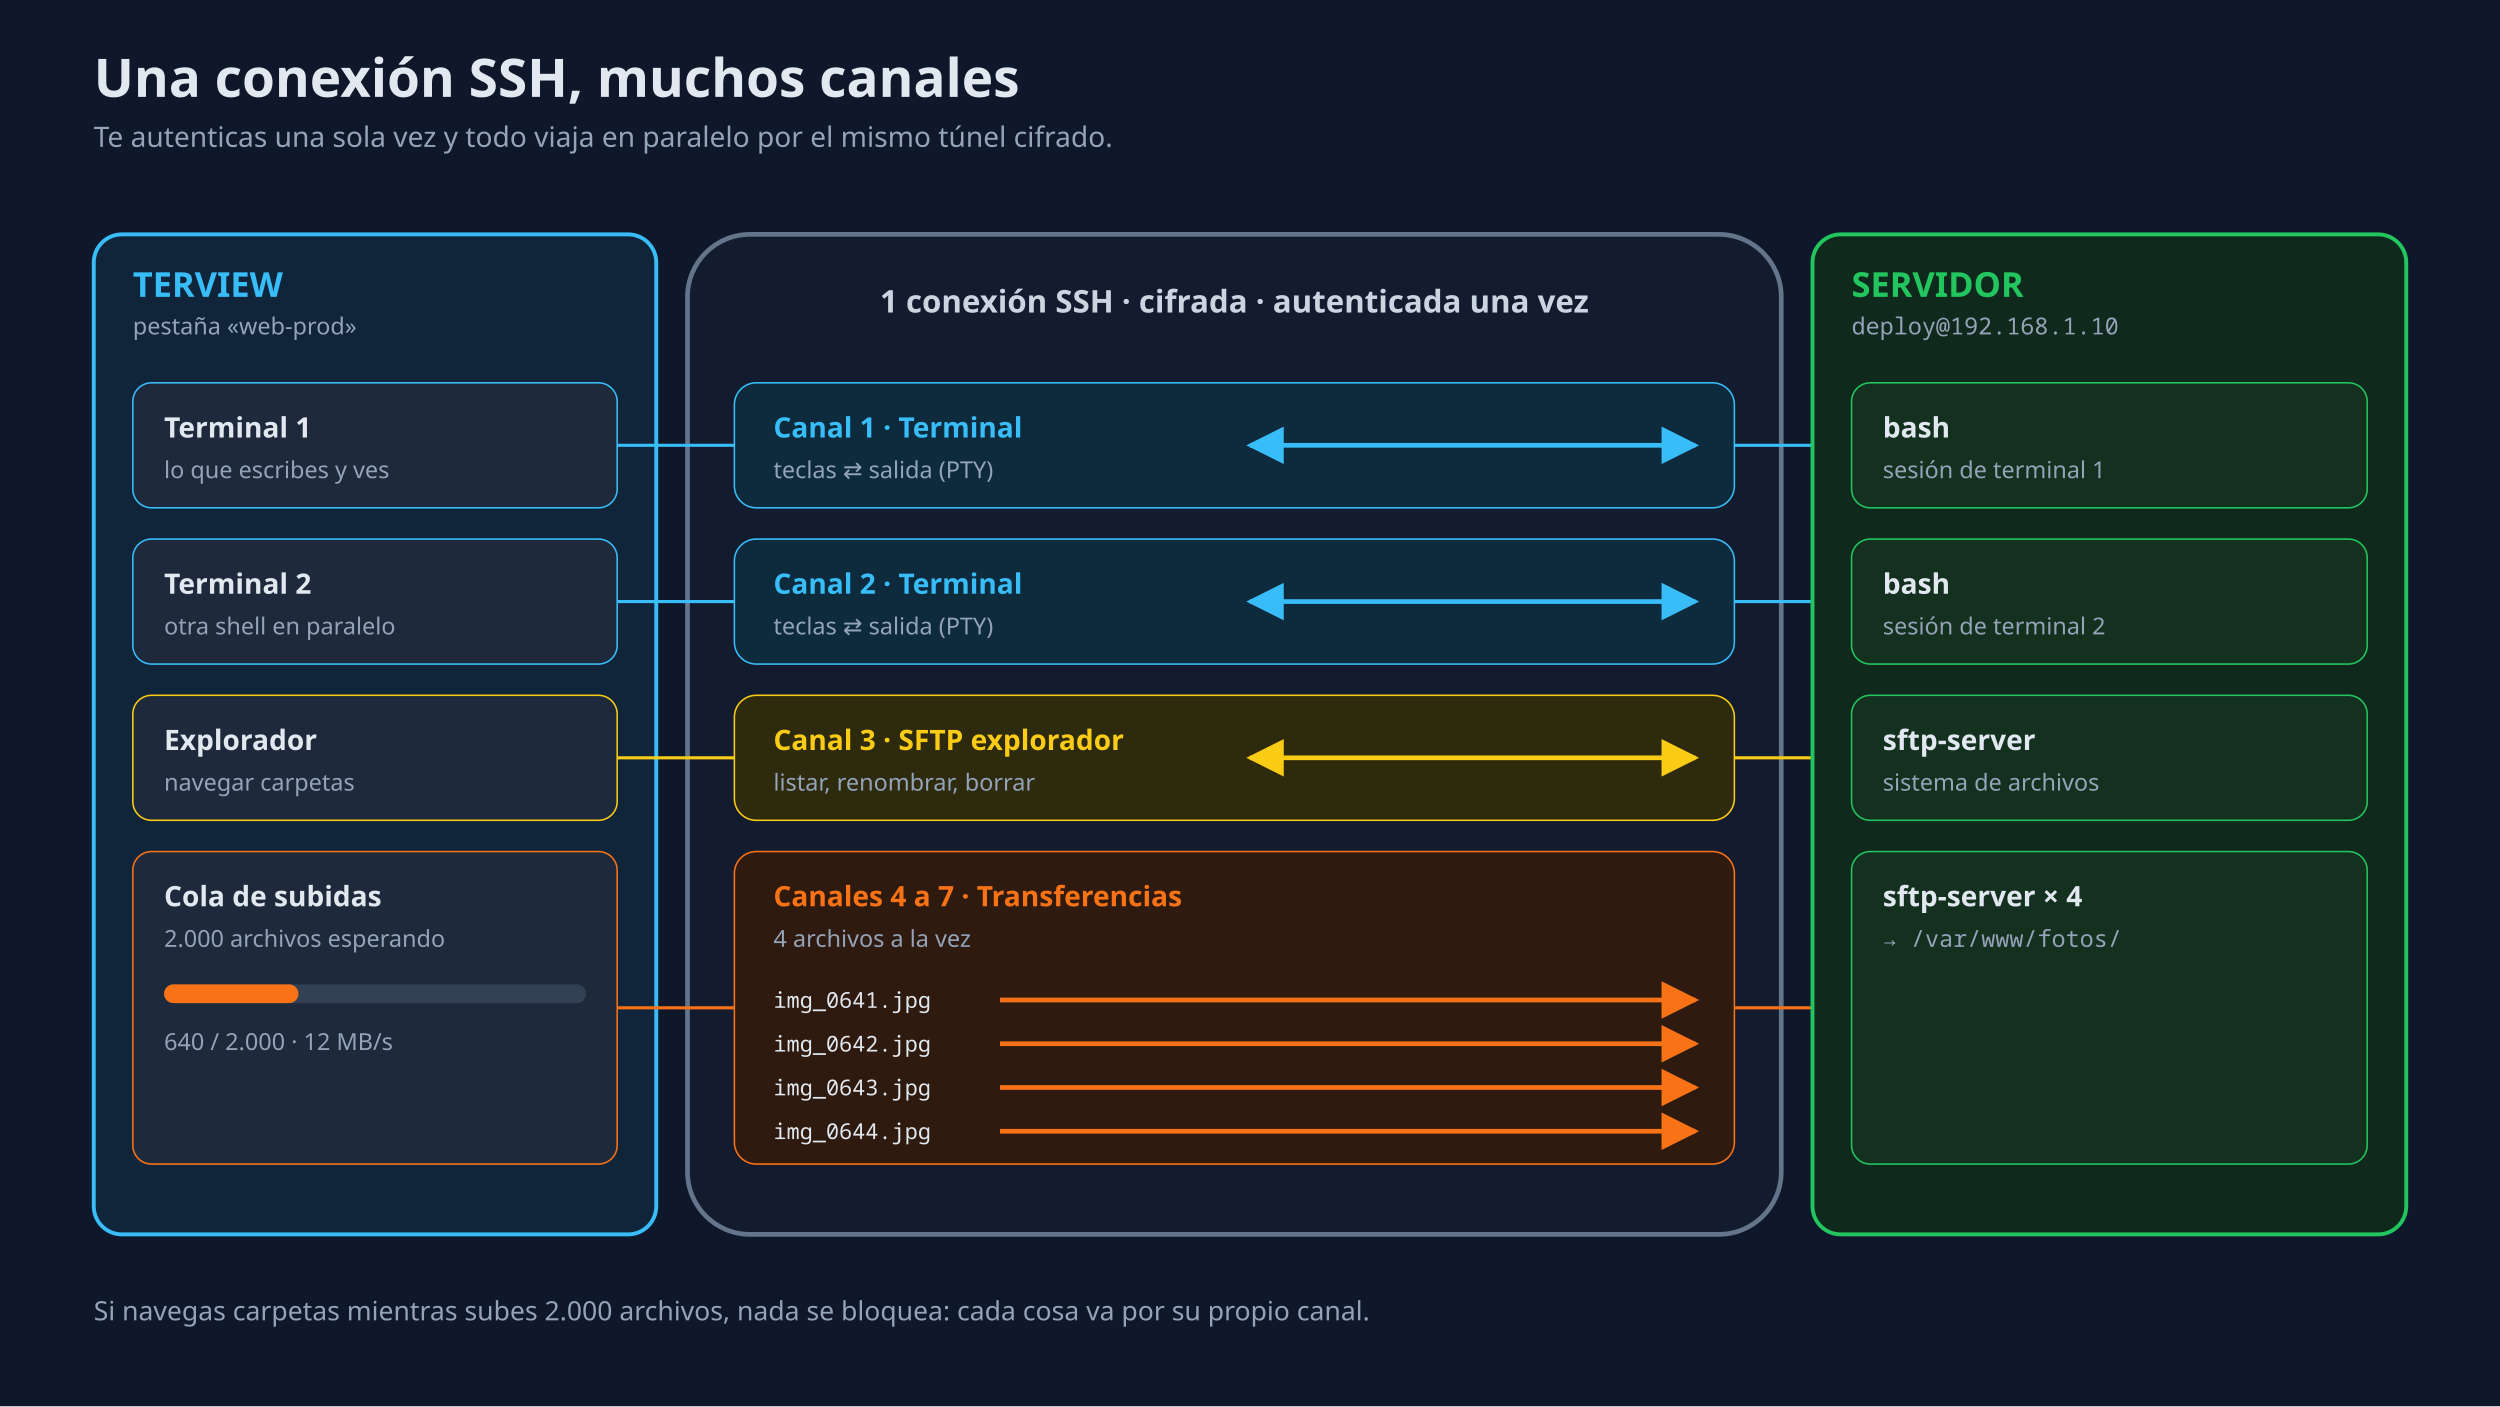
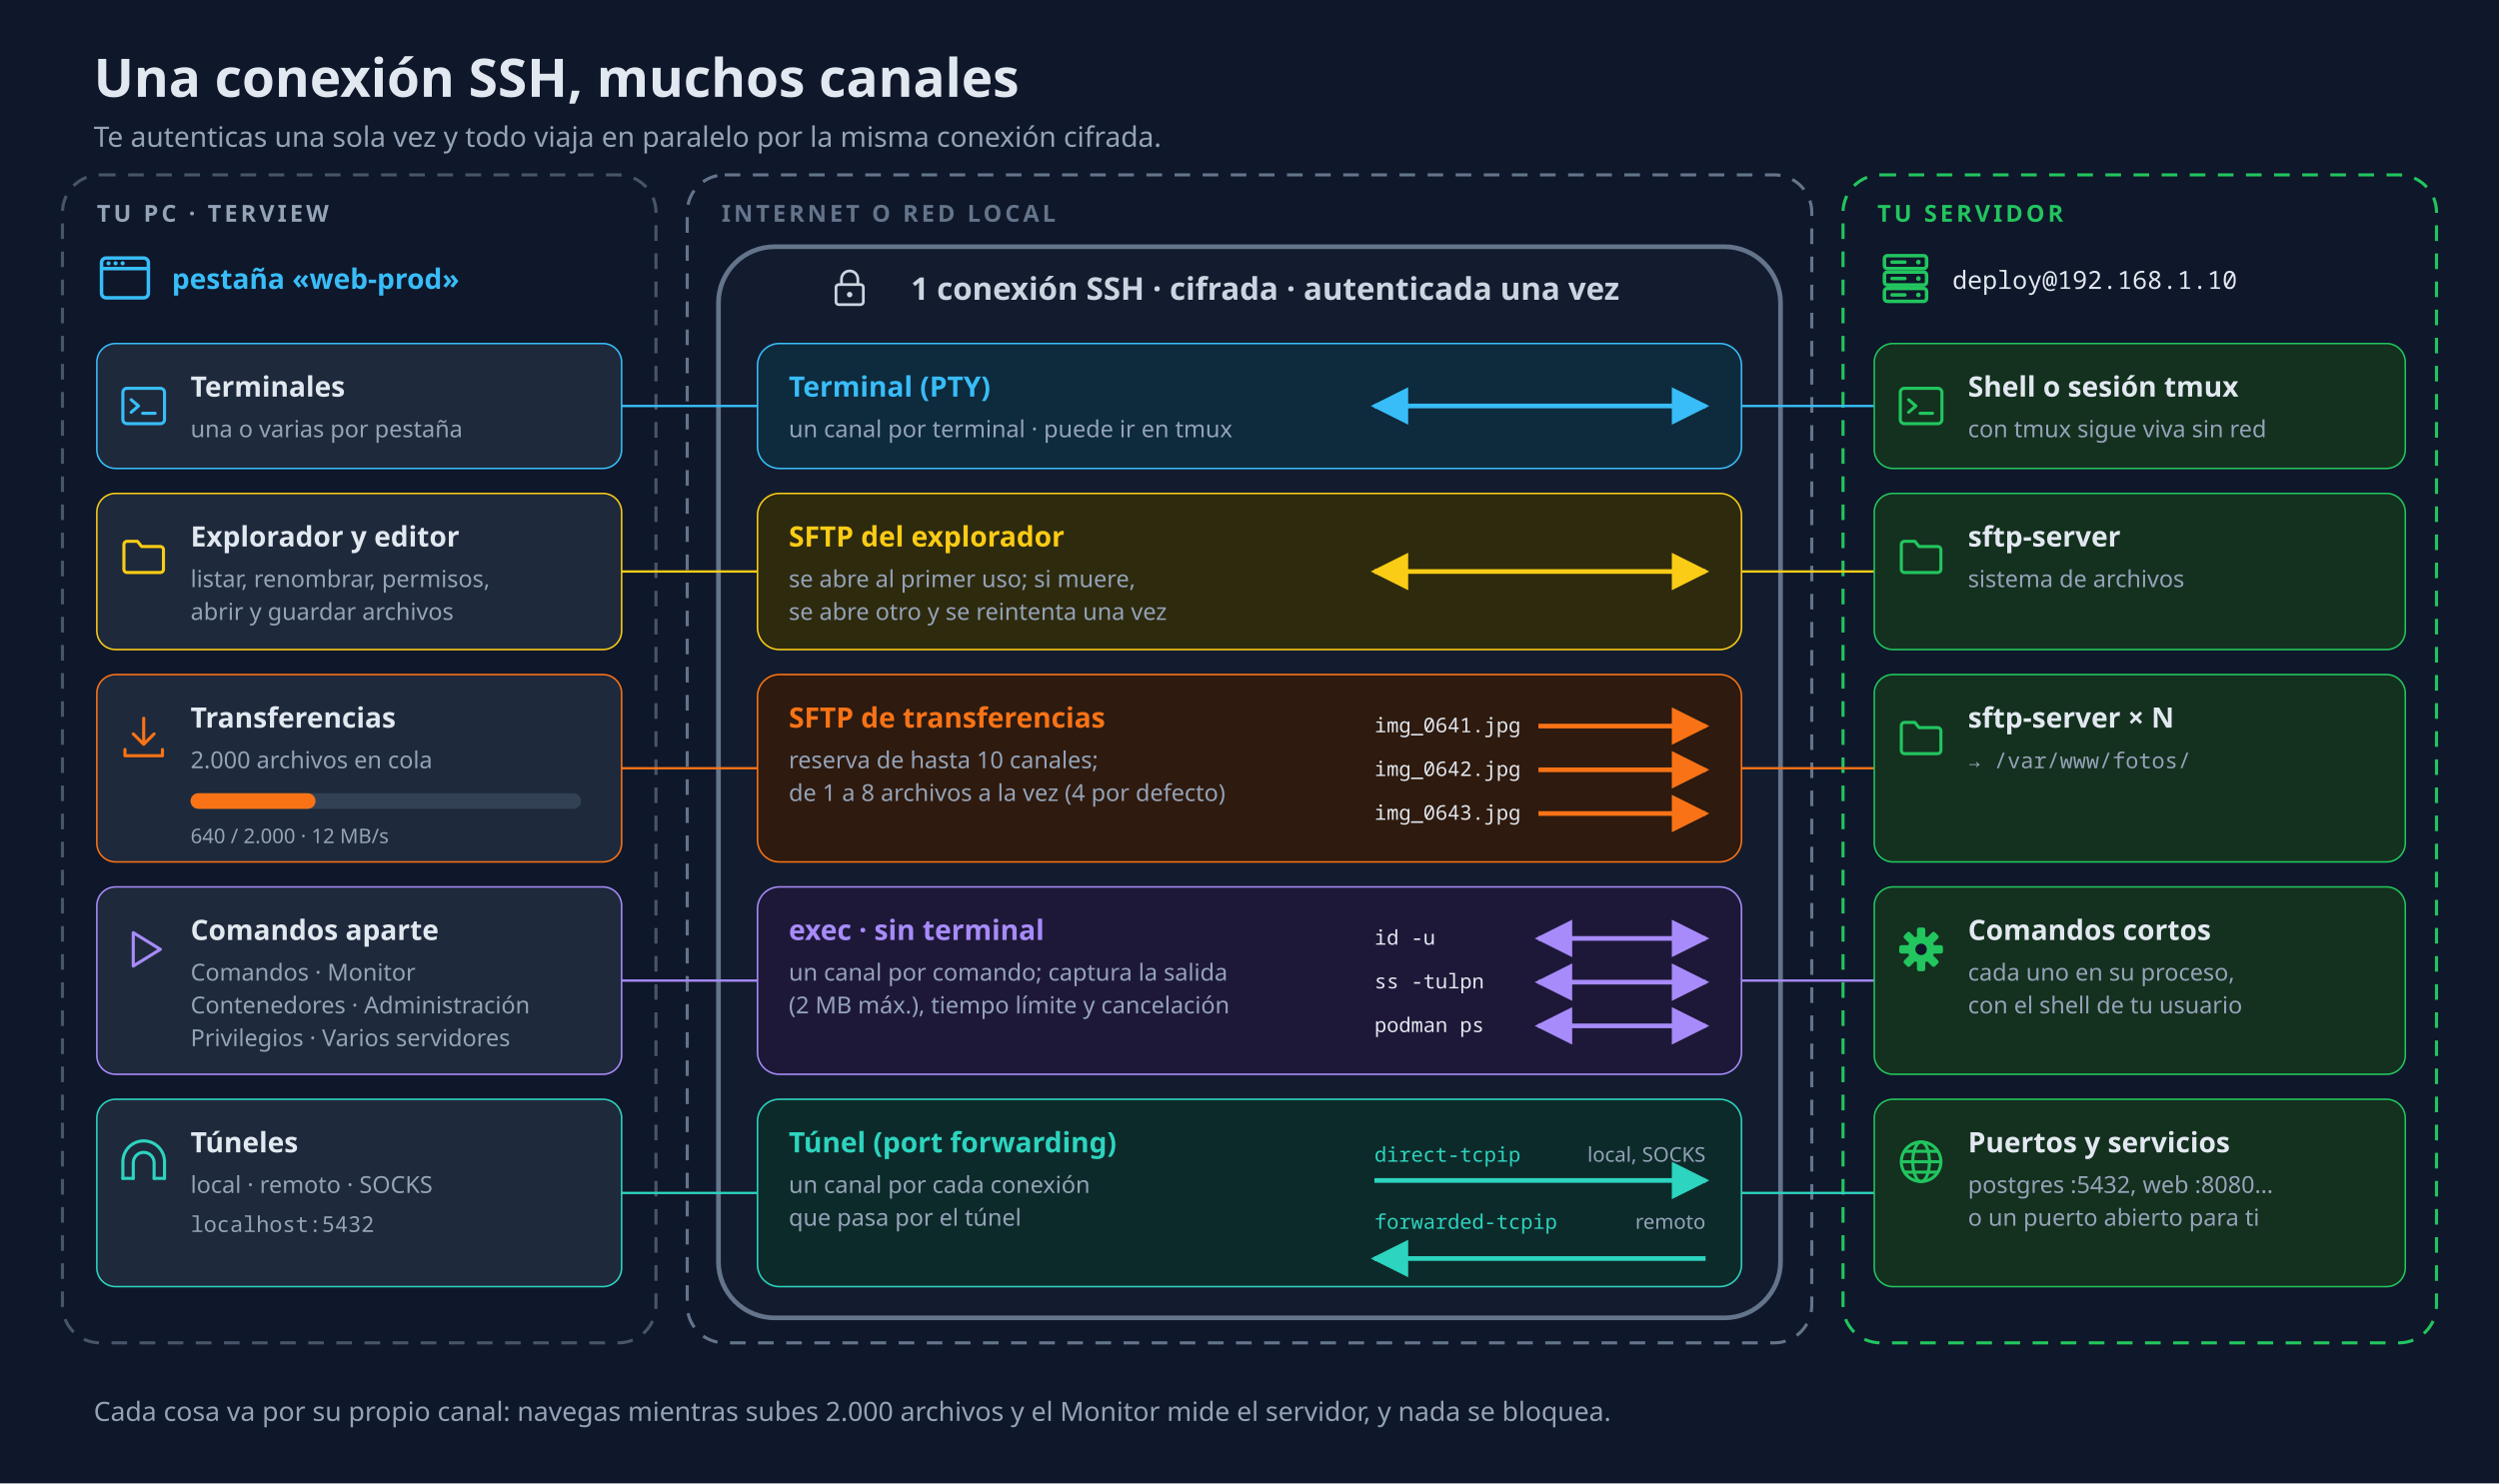
- <svg xmlns="http://www.w3.org/2000/svg" width="1600" height="900" viewBox="0 0 1600 900">
+ <svg xmlns="http://www.w3.org/2000/svg" width="1600" height="950" viewBox="0 0 1600 950">
  <defs>
    <marker id="mb" viewBox="0 0 10 10" refX="9" refY="5" markerWidth="8" markerHeight="8" orient="auto-start-reverse">
      <path d="M0,0 L10,5 L0,10 z" fill="#38bdf8" />
    </marker>
    <marker id="my" viewBox="0 0 10 10" refX="9" refY="5" markerWidth="8" markerHeight="8" orient="auto-start-reverse">
      <path d="M0,0 L10,5 L0,10 z" fill="#facc15" />
    </marker>
    <marker id="mo" viewBox="0 0 10 10" refX="9" refY="5" markerWidth="8" markerHeight="8" orient="auto-start-reverse">
      <path d="M0,0 L10,5 L0,10 z" fill="#f97316" />
    </marker>
+     <marker id="mp" viewBox="0 0 10 10" refX="9" refY="5" markerWidth="8" markerHeight="8" orient="auto-start-reverse">
+       <path d="M0,0 L10,5 L0,10 z" fill="#a78bfa" />
+     </marker>
+     <marker id="mt" viewBox="0 0 10 10" refX="9" refY="5" markerWidth="8" markerHeight="8" orient="auto-start-reverse">
+       <path d="M0,0 L10,5 L0,10 z" fill="#2dd4bf" />
+     </marker>
+     <symbol id="i-pc" viewBox="0 0 48 48">
+       <g fill="none" stroke="currentColor" stroke-width="3" stroke-linecap="round" stroke-linejoin="round">
+         <rect x="5" y="7" width="38" height="26" rx="3" />
+         <path d="M18 41h12M24 33v8" />
+       </g>
+     </symbol>
+     <symbol id="i-window" viewBox="0 0 48 48">
+       <g fill="none" stroke="currentColor" stroke-width="3" stroke-linejoin="round">
+         <rect x="4" y="7" width="40" height="34" rx="4" />
+         <path d="M4 16h40" />
+       </g>
+       <g fill="currentColor">
+         <circle cx="10" cy="11.5" r="1.8" />
+         <circle cx="16" cy="11.5" r="1.8" />
+         <circle cx="22" cy="11.5" r="1.8" />
+       </g>
+     </symbol>
+     <symbol id="i-gear" viewBox="0 0 48 48">
+       <g fill="currentColor">
+         <rect x="20" y="3" width="8" height="10" rx="2" />
+         <rect x="20" y="35" width="8" height="10" rx="2" />
+         <rect x="3" y="20" width="10" height="8" rx="2" />
+         <rect x="35" y="20" width="10" height="8" rx="2" />
+         <rect x="20" y="3" width="8" height="10" rx="2" transform="rotate(45 24 24)" />
+         <rect x="20" y="35" width="8" height="10" rx="2" transform="rotate(45 24 24)" />
+         <rect x="3" y="20" width="10" height="8" rx="2" transform="rotate(45 24 24)" />
+         <rect x="35" y="20" width="10" height="8" rx="2" transform="rotate(45 24 24)" />
+       </g>
+       <circle cx="24" cy="24" r="13" fill="currentColor" />
+       <circle cx="24" cy="24" r="5.5" fill="#0f172a" />
+     </symbol>
+     <symbol id="i-server" viewBox="0 0 48 48">
+       <g fill="none" stroke="currentColor" stroke-width="3" stroke-linejoin="round">
+         <rect x="6" y="5" width="36" height="11" rx="2.5" />
+         <rect x="6" y="19" width="36" height="11" rx="2.5" />
+         <rect x="6" y="33" width="36" height="11" rx="2.5" />
+       </g>
+       <g fill="currentColor">
+         <circle cx="35" cy="10.5" r="2" />
+         <circle cx="35" cy="24.5" r="2" />
+         <circle cx="35" cy="38.5" r="2" />
+         <rect x="11" y="9" width="14" height="3" rx="1.5" />
+         <rect x="11" y="23" width="14" height="3" rx="1.5" />
+         <rect x="11" y="37" width="14" height="3" rx="1.5" />
+       </g>
+     </symbol>
+     <symbol id="i-cloud" viewBox="0 0 48 48">
+       <path d="M14 38h22a9 9 0 0 0 1-17.9A12 12 0 0 0 14.3 17 10.5 10.5 0 0 0 14 38z" fill="none" stroke="currentColor" stroke-width="3" stroke-linejoin="round" />
+     </symbol>
+     <symbol id="i-git" viewBox="0 0 48 48">
+       <g fill="none" stroke="currentColor" stroke-width="3" stroke-linecap="round">
+         <circle cx="14" cy="10" r="5" />
+         <circle cx="14" cy="38" r="5" />
+         <circle cx="34" cy="16" r="5" />
+         <path d="M14 15v18M34 21c0 9-20 6-20 12" />
+       </g>
+     </symbol>
+     <symbol id="i-db" viewBox="0 0 48 48">
+       <g fill="none" stroke="currentColor" stroke-width="3">
+         <ellipse cx="24" cy="10" rx="16" ry="6" />
+         <path d="M8 10v28c0 3.3 7.2 6 16 6s16-2.7 16-6V10" />
+         <path d="M8 19c0 3.3 7.2 6 16 6s16-2.7 16-6M8 28.5c0 3.3 7.2 6 16 6s16-2.7 16-6" />
+       </g>
+     </symbol>
+     <symbol id="i-key" viewBox="0 0 48 48">
+       <g fill="none" stroke="currentColor" stroke-width="3" stroke-linecap="round" stroke-linejoin="round">
+         <circle cx="15" cy="30" r="9" />
+         <path d="M21.5 23.5 40 5M33 12l5 5M28 17l4 4" />
+       </g>
+     </symbol>
+     <symbol id="i-folder" viewBox="0 0 48 48">
+       <path d="M5 13a3 3 0 0 1 3-3h10l4 5h18a3 3 0 0 1 3 3v19a3 3 0 0 1-3 3H8a3 3 0 0 1-3-3z" fill="none" stroke="currentColor" stroke-width="3" stroke-linejoin="round" />
+     </symbol>
+     <symbol id="i-file" viewBox="0 0 48 48">
+       <g fill="none" stroke="currentColor" stroke-width="3" stroke-linejoin="round">
+         <path d="M12 4h17l9 9v31H12z" />
+         <path d="M29 4v9h9M18 24h14M18 31h14" />
+       </g>
+     </symbol>
+     <symbol id="i-lock" viewBox="0 0 48 48">
+       <g fill="none" stroke="currentColor" stroke-width="3" stroke-linejoin="round">
+         <rect x="9" y="21" width="30" height="22" rx="3" />
+         <path d="M15 21v-6a9 9 0 0 1 18 0v6" />
+       </g>
+       <circle cx="24" cy="32" r="3" fill="currentColor" />
+     </symbol>
+     <symbol id="i-chip" viewBox="0 0 48 48">
+       <g fill="none" stroke="currentColor" stroke-width="3" stroke-linecap="round">
+         <rect x="12" y="12" width="24" height="24" rx="3" />
+         <path d="M18 5v6M24 5v6M30 5v6M18 37v6M24 37v6M30 37v6M5 18h6M5 24h6M5 30h6M37 18h6M37 24h6M37 30h6" />
+       </g>
+       <rect x="19" y="19" width="10" height="10" rx="1.5" fill="currentColor" />
+     </symbol>
+     <symbol id="i-box" viewBox="0 0 48 48">
+       <g fill="none" stroke="currentColor" stroke-width="3" stroke-linejoin="round">
+         <path d="M24 4 42 13v22L24 44 6 35V13z" />
+         <path d="M6 13l18 9 18-9M24 22v22" />
+       </g>
+     </symbol>
+     <symbol id="i-term" viewBox="0 0 48 48">
+       <g fill="none" stroke="currentColor" stroke-width="3" stroke-linecap="round" stroke-linejoin="round">
+         <rect x="4" y="7" width="40" height="34" rx="4" />
+         <path d="M12 18l7 6-7 6M23 31h12" />
+       </g>
+     </symbol>
+     <symbol id="i-shield" viewBox="0 0 48 48">
+       <g fill="none" stroke="currentColor" stroke-width="3" stroke-linejoin="round" stroke-linecap="round">
+         <path d="M24 4 40 10v12c0 10-7 18-16 22C15 40 8 32 8 22V10z" />
+         <path d="M17 24l5 5 9-10" />
+       </g>
+     </symbol>
+     <symbol id="i-chart" viewBox="0 0 48 48">
+       <g fill="none" stroke="currentColor" stroke-width="3" stroke-linecap="round" stroke-linejoin="round">
+         <path d="M6 6v36h36" />
+         <path d="M12 32l9-10 7 6 12-15" />
+       </g>
+     </symbol>
+     <symbol id="i-user" viewBox="0 0 48 48">
+       <g fill="none" stroke="currentColor" stroke-width="3" stroke-linecap="round">
+         <circle cx="24" cy="15" r="8" />
+         <path d="M8 43c0-9 7-15 16-15s16 6 16 15" />
+       </g>
+     </symbol>
+     <symbol id="i-tunnel" viewBox="0 0 48 48">
+       <g fill="none" stroke="currentColor" stroke-width="3" stroke-linecap="round" stroke-linejoin="round">
+         <path d="M4 40V24a20 20 0 0 1 40 0v16" />
+         <path d="M14 40V25a10 10 0 0 1 20 0v15" />
+         <path d="M4 40h10M34 40h10" />
+       </g>
+     </symbol>
+     <symbol id="i-globe" viewBox="0 0 48 48">
+       <g fill="none" stroke="currentColor" stroke-width="3">
+         <circle cx="24" cy="24" r="19" />
+         <ellipse cx="24" cy="24" rx="8" ry="19" />
+         <path d="M5 24h38M8 14h32M8 34h32" />
+       </g>
+     </symbol>
+     <symbol id="i-play" viewBox="0 0 48 48">
+       <path d="M14 8l26 16-26 16z" fill="none" stroke="currentColor" stroke-width="3" stroke-linejoin="round" />
+     </symbol>
+     <symbol id="i-stop" viewBox="0 0 48 48">
+       <rect x="9" y="9" width="30" height="30" rx="4" fill="none" stroke="currentColor" stroke-width="3" />
+     </symbol>
+     <symbol id="i-tag" viewBox="0 0 48 48">
+       <g fill="none" stroke="currentColor" stroke-width="3" stroke-linejoin="round">
+         <path d="M5 6h18l20 20-17 17L5 23z" />
+       </g>
+       <circle cx="14" cy="15" r="3" fill="currentColor" />
+     </symbol>
+     <symbol id="i-download" viewBox="0 0 48 48">
+       <g fill="none" stroke="currentColor" stroke-width="3" stroke-linecap="round" stroke-linejoin="round">
+         <path d="M24 6v24M14 21l10 10 10-10M6 36v6h36v-6" />
+       </g>
+     </symbol>
+     <symbol id="i-hand" viewBox="0 0 48 48">
+       <g fill="none" stroke="currentColor" stroke-width="3" stroke-linecap="round" stroke-linejoin="round">
+         <path d="M16 26V9a3 3 0 0 1 6 0v14M22 21V6a3 3 0 0 1 6 0v15M28 21V9a3 3 0 0 1 6 0v14M34 23v-7a3 3 0 0 1 6 0v12c0 9-6 16-15 16-6 0-9-3-12-7l-6-9a3 3 0 0 1 5-3l3 3" />
+       </g>
+     </symbol>
+     <symbol id="i-history" viewBox="0 0 48 48">
+       <g fill="none" stroke="currentColor" stroke-width="3" stroke-linecap="round" stroke-linejoin="round">
+         <path d="M7 24a17 17 0 1 0 5-12" />
+         <path d="M6 6v8h8M24 14v11l7 4" />
+       </g>
+     </symbol>
+     <symbol id="i-eye" viewBox="0 0 48 48">
+       <g fill="none" stroke="currentColor" stroke-width="3" stroke-linejoin="round">
+         <path d="M3 24s8-14 21-14 21 14 21 14-8 14-21 14S3 24 3 24z" />
+         <circle cx="24" cy="24" r="6" />
+       </g>
+     </symbol>
  </defs>
  <style>
    text{font-family:'Noto Sans','DejaVu Sans',sans-serif;fill:#e2e8f0}
    .t{font-size:34px;font-weight:700}
    .st{font-size:18px;fill:#94a3b8}
    .h{font-size:22px;font-weight:700}
    .b{font-size:18px;font-weight:600}
    .s{font-size:15px;fill:#94a3b8}
+     .xs{font-size:13px;fill:#94a3b8}
    .mono{font-family:'Noto Sans Mono','DejaVu Sans Mono',monospace}
+     .z{font-size:15px;font-weight:700;letter-spacing:2px}
+     .ml{font-family:'Noto Sans Mono','DejaVu Sans Mono',monospace;font-size:13px}
  </style>
-   <rect width="1600" height="900" fill="#0f172a" />
+   <rect width="1600" height="950" fill="#0f172a" />
  <text x="60" y="62" class="t">Una conexión SSH, muchos canales</text>
-   <text x="60" y="94" class="st">Te autenticas una sola vez y todo viaja en paralelo por el mismo túnel cifrado.</text>
-   <rect x="60" y="150" width="360" height="640" rx="18" fill="#10243a" stroke="#38bdf8" stroke-width="2.5" />
-   <text x="85" y="190" class="h" style="fill:#38bdf8">TERVIEW</text>
-   <text x="85" y="214" class="s">pestaña «web-prod»</text>
-   <rect x="85" y="245" width="310" height="80" rx="12" fill="#1e293b" stroke="#38bdf8" />
-   <text x="105" y="280" class="b">Terminal 1</text>
-   <text x="105" y="306" class="s">lo que escribes y ves</text>
-   <rect x="85" y="345" width="310" height="80" rx="12" fill="#1e293b" stroke="#38bdf8" />
-   <text x="105" y="380" class="b">Terminal 2</text>
-   <text x="105" y="406" class="s">otra shell en paralelo</text>
-   <rect x="85" y="445" width="310" height="80" rx="12" fill="#1e293b" stroke="#facc15" />
-   <text x="105" y="480" class="b">Explorador</text>
-   <text x="105" y="506" class="s">navegar carpetas</text>
-   <rect x="85" y="545" width="310" height="200" rx="12" fill="#1e293b" stroke="#f97316" />
-   <text x="105" y="580" class="b">Cola de subidas</text>
-   <text x="105" y="606" class="s">2.000 archivos esperando</text>
-   <rect x="105" y="630" width="270" height="12" rx="6" fill="#334155" />
-   <rect x="105" y="630" width="86" height="12" rx="6" fill="#f97316" />
-   <text x="105" y="672" class="s">640 / 2.000 · 12 MB/s</text>
-   <rect x="440" y="150" width="700" height="640" rx="40" fill="#131c2e" stroke="#64748b" stroke-width="3" />
-   <text x="790" y="200" text-anchor="middle" style="font-size:20px;font-weight:700;fill:#cbd5e1">1 conexión SSH · cifrada · autenticada una vez</text>
-   <rect x="470" y="245" width="640" height="80" rx="14" fill="#0e2a3d" stroke="#38bdf8" />
-   <text x="495" y="280" class="b" style="fill:#38bdf8">Canal 1 · Terminal</text>
-   <text x="495" y="306" class="s">teclas ⇄ salida (PTY)</text>
-   <line x1="800" y1="285" x2="1085" y2="285" stroke="#38bdf8" stroke-width="3" marker-start="url(#mb)" marker-end="url(#mb)" />
-   <rect x="470" y="345" width="640" height="80" rx="14" fill="#0e2a3d" stroke="#38bdf8" />
-   <text x="495" y="380" class="b" style="fill:#38bdf8">Canal 2 · Terminal</text>
-   <text x="495" y="406" class="s">teclas ⇄ salida (PTY)</text>
-   <line x1="800" y1="385" x2="1085" y2="385" stroke="#38bdf8" stroke-width="3" marker-start="url(#mb)" marker-end="url(#mb)" />
-   <rect x="470" y="445" width="640" height="80" rx="14" fill="#2e2a0e" stroke="#facc15" />
-   <text x="495" y="480" class="b" style="fill:#facc15">Canal 3 · SFTP explorador</text>
-   <text x="495" y="506" class="s">listar, renombrar, borrar</text>
-   <line x1="800" y1="485" x2="1085" y2="485" stroke="#facc15" stroke-width="3" marker-start="url(#my)" marker-end="url(#my)" />
-   <rect x="470" y="545" width="640" height="200" rx="14" fill="#2e1a0e" stroke="#f97316" />
-   <text x="495" y="580" class="b" style="fill:#f97316">Canales 4 a 7 · Transferencias</text>
-   <text x="495" y="606" class="s">4 archivos a la vez</text>
-   <text x="495" y="645" class="mono" style="font-size:14px">img_0641.jpg</text>
-   <line x1="640" y1="640" x2="1085" y2="640" stroke="#f97316" stroke-width="3" marker-end="url(#mo)" />
-   <text x="495" y="673" class="mono" style="font-size:14px">img_0642.jpg</text>
-   <line x1="640" y1="668" x2="1085" y2="668" stroke="#f97316" stroke-width="3" marker-end="url(#mo)" />
-   <text x="495" y="701" class="mono" style="font-size:14px">img_0643.jpg</text>
-   <line x1="640" y1="696" x2="1085" y2="696" stroke="#f97316" stroke-width="3" marker-end="url(#mo)" />
-   <text x="495" y="729" class="mono" style="font-size:14px">img_0644.jpg</text>
-   <line x1="640" y1="724" x2="1085" y2="724" stroke="#f97316" stroke-width="3" marker-end="url(#mo)" />
-   <line x1="395" y1="285" x2="470" y2="285" stroke="#38bdf8" stroke-width="2" />
-   <line x1="395" y1="385" x2="470" y2="385" stroke="#38bdf8" stroke-width="2" />
-   <line x1="395" y1="485" x2="470" y2="485" stroke="#facc15" stroke-width="2" />
-   <line x1="395" y1="645" x2="470" y2="645" stroke="#f97316" stroke-width="2" />
-   <line x1="1110" y1="285" x2="1185" y2="285" stroke="#38bdf8" stroke-width="2" />
-   <line x1="1110" y1="385" x2="1185" y2="385" stroke="#38bdf8" stroke-width="2" />
-   <line x1="1110" y1="485" x2="1185" y2="485" stroke="#facc15" stroke-width="2" />
-   <line x1="1110" y1="645" x2="1185" y2="645" stroke="#f97316" stroke-width="2" />
-   <rect x="1160" y="150" width="380" height="640" rx="18" fill="#0f2a1c" stroke="#22c55e" stroke-width="2.5" />
-   <text x="1185" y="190" class="h" style="fill:#22c55e">SERVIDOR</text>
-   <text x="1185" y="214" class="s mono">deploy@192.168.1.10</text>
-   <rect x="1185" y="245" width="330" height="80" rx="12" fill="#14301f" stroke="#22c55e" />
-   <text x="1205" y="280" class="b">bash</text>
-   <text x="1205" y="306" class="s">sesión de terminal 1</text>
-   <rect x="1185" y="345" width="330" height="80" rx="12" fill="#14301f" stroke="#22c55e" />
-   <text x="1205" y="380" class="b">bash</text>
-   <text x="1205" y="406" class="s">sesión de terminal 2</text>
-   <rect x="1185" y="445" width="330" height="80" rx="12" fill="#14301f" stroke="#22c55e" />
-   <text x="1205" y="480" class="b">sftp-server</text>
-   <text x="1205" y="506" class="s">sistema de archivos</text>
-   <rect x="1185" y="545" width="330" height="200" rx="12" fill="#14301f" stroke="#22c55e" />
-   <text x="1205" y="580" class="b">sftp-server × 4</text>
-   <text x="1205" y="606" class="s mono">→ /var/www/fotos/</text>
-   <text x="60" y="845" style="font-size:17px;fill:#94a3b8">Si navegas carpetas mientras subes 2.000 archivos, nada se bloquea: cada cosa va por su propio canal.</text>
+   <text x="60" y="94" class="st">Te autenticas una sola vez y todo viaja en paralelo por la misma conexión cifrada.</text>
+   <rect x="40" y="112" width="380" height="748" rx="24" fill="none" stroke="#475569" stroke-width="2" stroke-dasharray="10 8" />
+   <text x="62" y="142" class="z" style="fill:#94a3b8">TU PC · TERVIEW</text>
+   <use href="#i-window" x="62" y="160" width="36" height="36" style="color:#38bdf8" />
+   <text x="110" y="185" class="b" style="fill:#38bdf8">pestaña «web-prod»</text>
+   <rect x="440" y="112" width="720" height="748" rx="24" fill="none" stroke="#64748b" stroke-width="2" stroke-dasharray="10 8" />
+   <text x="462" y="142" class="z" style="fill:#64748b">INTERNET O RED LOCAL</text>
+   <rect x="1180" y="112" width="380" height="748" rx="24" fill="none" stroke="#22c55e" stroke-width="2" stroke-dasharray="10 8" />
+   <text x="1202" y="142" class="z" style="fill:#22c55e">TU SERVIDOR</text>
+   <use href="#i-server" x="1202" y="160" width="36" height="36" style="color:#22c55e" />
+   <text x="1250" y="185" class="mono" style="font-size:16px">deploy@192.168.1.10</text>
+   <rect x="460" y="158" width="680" height="686" rx="36" fill="#131c2e" stroke="#64748b" stroke-width="3" />
+   <use href="#i-lock" x="530" y="170" width="28" height="28" style="color:#cbd5e1" />
+   <text x="810" y="192" text-anchor="middle" style="font-size:20px;font-weight:700;fill:#cbd5e1">1 conexión SSH · cifrada · autenticada una vez</text>
+   <rect x="62" y="220" width="336" height="80" rx="12" fill="#1e293b" stroke="#38bdf8" />
+   <use href="#i-term" x="76" y="244" width="32" height="32" style="color:#38bdf8" />
+   <text x="122" y="254" class="b">Terminales</text>
+   <text x="122" y="280" class="s">una o varias por pestaña</text>
+   <line x1="398" y1="260" x2="485" y2="260" stroke="#38bdf8" stroke-width="1.5" />
+   <rect x="485" y="220" width="630" height="80" rx="14" fill="#0e2a3d" stroke="#38bdf8" />
+   <text x="505" y="254" class="b" style="fill:#38bdf8">Terminal (PTY)</text>
+   <text x="505" y="280" class="s">un canal por terminal · puede ir en tmux</text>
+   <line x1="880" y1="260" x2="1092" y2="260" stroke="#38bdf8" stroke-width="3" marker-start="url(#mb)" marker-end="url(#mb)" />
+   <line x1="1115" y1="260" x2="1200" y2="260" stroke="#38bdf8" stroke-width="1.5" />
+   <rect x="1200" y="220" width="340" height="80" rx="12" fill="#14301f" stroke="#22c55e" />
+   <use href="#i-term" x="1214" y="244" width="32" height="32" style="color:#22c55e" />
+   <text x="1260" y="254" class="b">Shell o sesión tmux</text>
+   <text x="1260" y="280" class="s">con tmux sigue viva sin red</text>
+   <rect x="62" y="316" width="336" height="100" rx="12" fill="#1e293b" stroke="#facc15" />
+   <use href="#i-folder" x="76" y="340" width="32" height="32" style="color:#facc15" />
+   <text x="122" y="350" class="b">Explorador y editor</text>
+   <text x="122" y="376" class="s">listar, renombrar, permisos,</text>
+   <text x="122" y="397" class="s">abrir y guardar archivos</text>
+   <line x1="398" y1="366" x2="485" y2="366" stroke="#facc15" stroke-width="1.5" />
+   <rect x="485" y="316" width="630" height="100" rx="14" fill="#2e2a0e" stroke="#facc15" />
+   <text x="505" y="350" class="b" style="fill:#facc15">SFTP del explorador</text>
+   <text x="505" y="376" class="s">se abre al primer uso; si muere,</text>
+   <text x="505" y="397" class="s">se abre otro y se reintenta una vez</text>
+   <line x1="880" y1="366" x2="1092" y2="366" stroke="#facc15" stroke-width="3" marker-start="url(#my)" marker-end="url(#my)" />
+   <line x1="1115" y1="366" x2="1200" y2="366" stroke="#facc15" stroke-width="1.5" />
+   <rect x="1200" y="316" width="340" height="100" rx="12" fill="#14301f" stroke="#22c55e" />
+   <use href="#i-folder" x="1214" y="340" width="32" height="32" style="color:#22c55e" />
+   <text x="1260" y="350" class="b">sftp-server</text>
+   <text x="1260" y="376" class="s">sistema de archivos</text>
+   <rect x="62" y="432" width="336" height="120" rx="12" fill="#1e293b" stroke="#f97316" />
+   <use href="#i-download" x="76" y="456" width="32" height="32" style="color:#f97316" />
+   <text x="122" y="466" class="b">Transferencias</text>
+   <text x="122" y="492" class="s">2.000 archivos en cola</text>
+   <rect x="122" y="508" width="250" height="10" rx="5" fill="#334155" />
+   <rect x="122" y="508" width="80" height="10" rx="5" fill="#f97316" />
+   <text x="122" y="540" class="xs">640 / 2.000 · 12 MB/s</text>
+   <line x1="398" y1="492" x2="485" y2="492" stroke="#f97316" stroke-width="1.5" />
+   <rect x="485" y="432" width="630" height="120" rx="14" fill="#2e1a0e" stroke="#f97316" />
+   <text x="505" y="466" class="b" style="fill:#f97316">SFTP de transferencias</text>
+   <text x="505" y="492" class="s">reserva de hasta 10 canales;</text>
+   <text x="505" y="513" class="s">de 1 a 8 archivos a la vez (4 por defecto)</text>
+   <text x="880" y="469" class="ml">img_0641.jpg</text>
+   <line x1="985" y1="465" x2="1092" y2="465" stroke="#f97316" stroke-width="3" marker-end="url(#mo)" />
+   <text x="880" y="497" class="ml">img_0642.jpg</text>
+   <line x1="985" y1="493" x2="1092" y2="493" stroke="#f97316" stroke-width="3" marker-end="url(#mo)" />
+   <text x="880" y="525" class="ml">img_0643.jpg</text>
+   <line x1="985" y1="521" x2="1092" y2="521" stroke="#f97316" stroke-width="3" marker-end="url(#mo)" />
+   <line x1="1115" y1="492" x2="1200" y2="492" stroke="#f97316" stroke-width="1.5" />
+   <rect x="1200" y="432" width="340" height="120" rx="12" fill="#14301f" stroke="#22c55e" />
+   <use href="#i-folder" x="1214" y="456" width="32" height="32" style="color:#22c55e" />
+   <text x="1260" y="466" class="b">sftp-server × N</text>
+   <text x="1260" y="492" class="mono" style="font-size:14px;fill:#94a3b8">→ /var/www/fotos/</text>
+   <rect x="62" y="568" width="336" height="120" rx="12" fill="#1e293b" stroke="#a78bfa" />
+   <use href="#i-play" x="76" y="592" width="32" height="32" style="color:#a78bfa" />
+   <text x="122" y="602" class="b">Comandos aparte</text>
+   <text x="122" y="628" class="s">Comandos · Monitor</text>
+   <text x="122" y="649" class="s">Contenedores · Administración</text>
+   <text x="122" y="670" class="s">Privilegios · Varios servidores</text>
+   <line x1="398" y1="628" x2="485" y2="628" stroke="#a78bfa" stroke-width="1.5" />
+   <rect x="485" y="568" width="630" height="120" rx="14" fill="#1e1838" stroke="#a78bfa" />
+   <text x="505" y="602" class="b" style="fill:#a78bfa">exec · sin terminal</text>
+   <text x="505" y="628" class="s">un canal por comando; captura la salida</text>
+   <text x="505" y="649" class="s">(2 MB máx.), tiempo límite y cancelación</text>
+   <text x="880" y="605" class="ml">id -u</text>
+   <line x1="985" y1="601" x2="1092" y2="601" stroke="#a78bfa" stroke-width="3" marker-start="url(#mp)" marker-end="url(#mp)" />
+   <text x="880" y="633" class="ml">ss -tulpn</text>
+   <line x1="985" y1="629" x2="1092" y2="629" stroke="#a78bfa" stroke-width="3" marker-start="url(#mp)" marker-end="url(#mp)" />
+   <text x="880" y="661" class="ml">podman ps</text>
+   <line x1="985" y1="657" x2="1092" y2="657" stroke="#a78bfa" stroke-width="3" marker-start="url(#mp)" marker-end="url(#mp)" />
+   <line x1="1115" y1="628" x2="1200" y2="628" stroke="#a78bfa" stroke-width="1.5" />
+   <rect x="1200" y="568" width="340" height="120" rx="12" fill="#14301f" stroke="#22c55e" />
+   <use href="#i-gear" x="1214" y="592" width="32" height="32" style="color:#22c55e" />
+   <text x="1260" y="602" class="b">Comandos cortos</text>
+   <text x="1260" y="628" class="s">cada uno en su proceso,</text>
+   <text x="1260" y="649" class="s">con el shell de tu usuario</text>
+   <rect x="62" y="704" width="336" height="120" rx="12" fill="#1e293b" stroke="#2dd4bf" />
+   <use href="#i-tunnel" x="76" y="728" width="32" height="32" style="color:#2dd4bf" />
+   <text x="122" y="738" class="b">Túneles</text>
+   <text x="122" y="764" class="s">local · remoto · SOCKS</text>
+   <text x="122" y="789" class="mono" style="font-size:14px;fill:#94a3b8">localhost:5432</text>
+   <line x1="398" y1="764" x2="485" y2="764" stroke="#2dd4bf" stroke-width="1.5" />
+   <rect x="485" y="704" width="630" height="120" rx="14" fill="#0d2a2a" stroke="#2dd4bf" />
+   <text x="505" y="738" class="b" style="fill:#2dd4bf">Túnel (port forwarding)</text>
+   <text x="505" y="764" class="s">un canal por cada conexión</text>
+   <text x="505" y="785" class="s">que pasa por el túnel</text>
+   <text x="880" y="744" class="ml" style="fill:#2dd4bf">direct-tcpip</text>
+   <text x="1092" y="744" text-anchor="end" class="xs">local, SOCKS</text>
+   <line x1="880" y1="756" x2="1092" y2="756" stroke="#2dd4bf" stroke-width="3" marker-end="url(#mt)" />
+   <text x="880" y="787" class="ml" style="fill:#2dd4bf">forwarded-tcpip</text>
+   <text x="1092" y="787" text-anchor="end" class="xs">remoto</text>
+   <line x1="1092" y1="806" x2="880" y2="806" stroke="#2dd4bf" stroke-width="3" marker-end="url(#mt)" />
+   <line x1="1115" y1="764" x2="1200" y2="764" stroke="#2dd4bf" stroke-width="1.5" />
+   <rect x="1200" y="704" width="340" height="120" rx="12" fill="#14301f" stroke="#22c55e" />
+   <use href="#i-globe" x="1214" y="728" width="32" height="32" style="color:#22c55e" />
+   <text x="1260" y="738" class="b">Puertos y servicios</text>
+   <text x="1260" y="764" class="s">postgres :5432, web :8080…</text>
+   <text x="1260" y="785" class="s">o un puerto abierto para ti</text>
+   <text x="60" y="910" style="font-size:17px;fill:#94a3b8">Cada cosa va por su propio canal: navegas mientras subes 2.000 archivos y el Monitor mide el servidor, y nada se bloquea.</text>
</svg>
